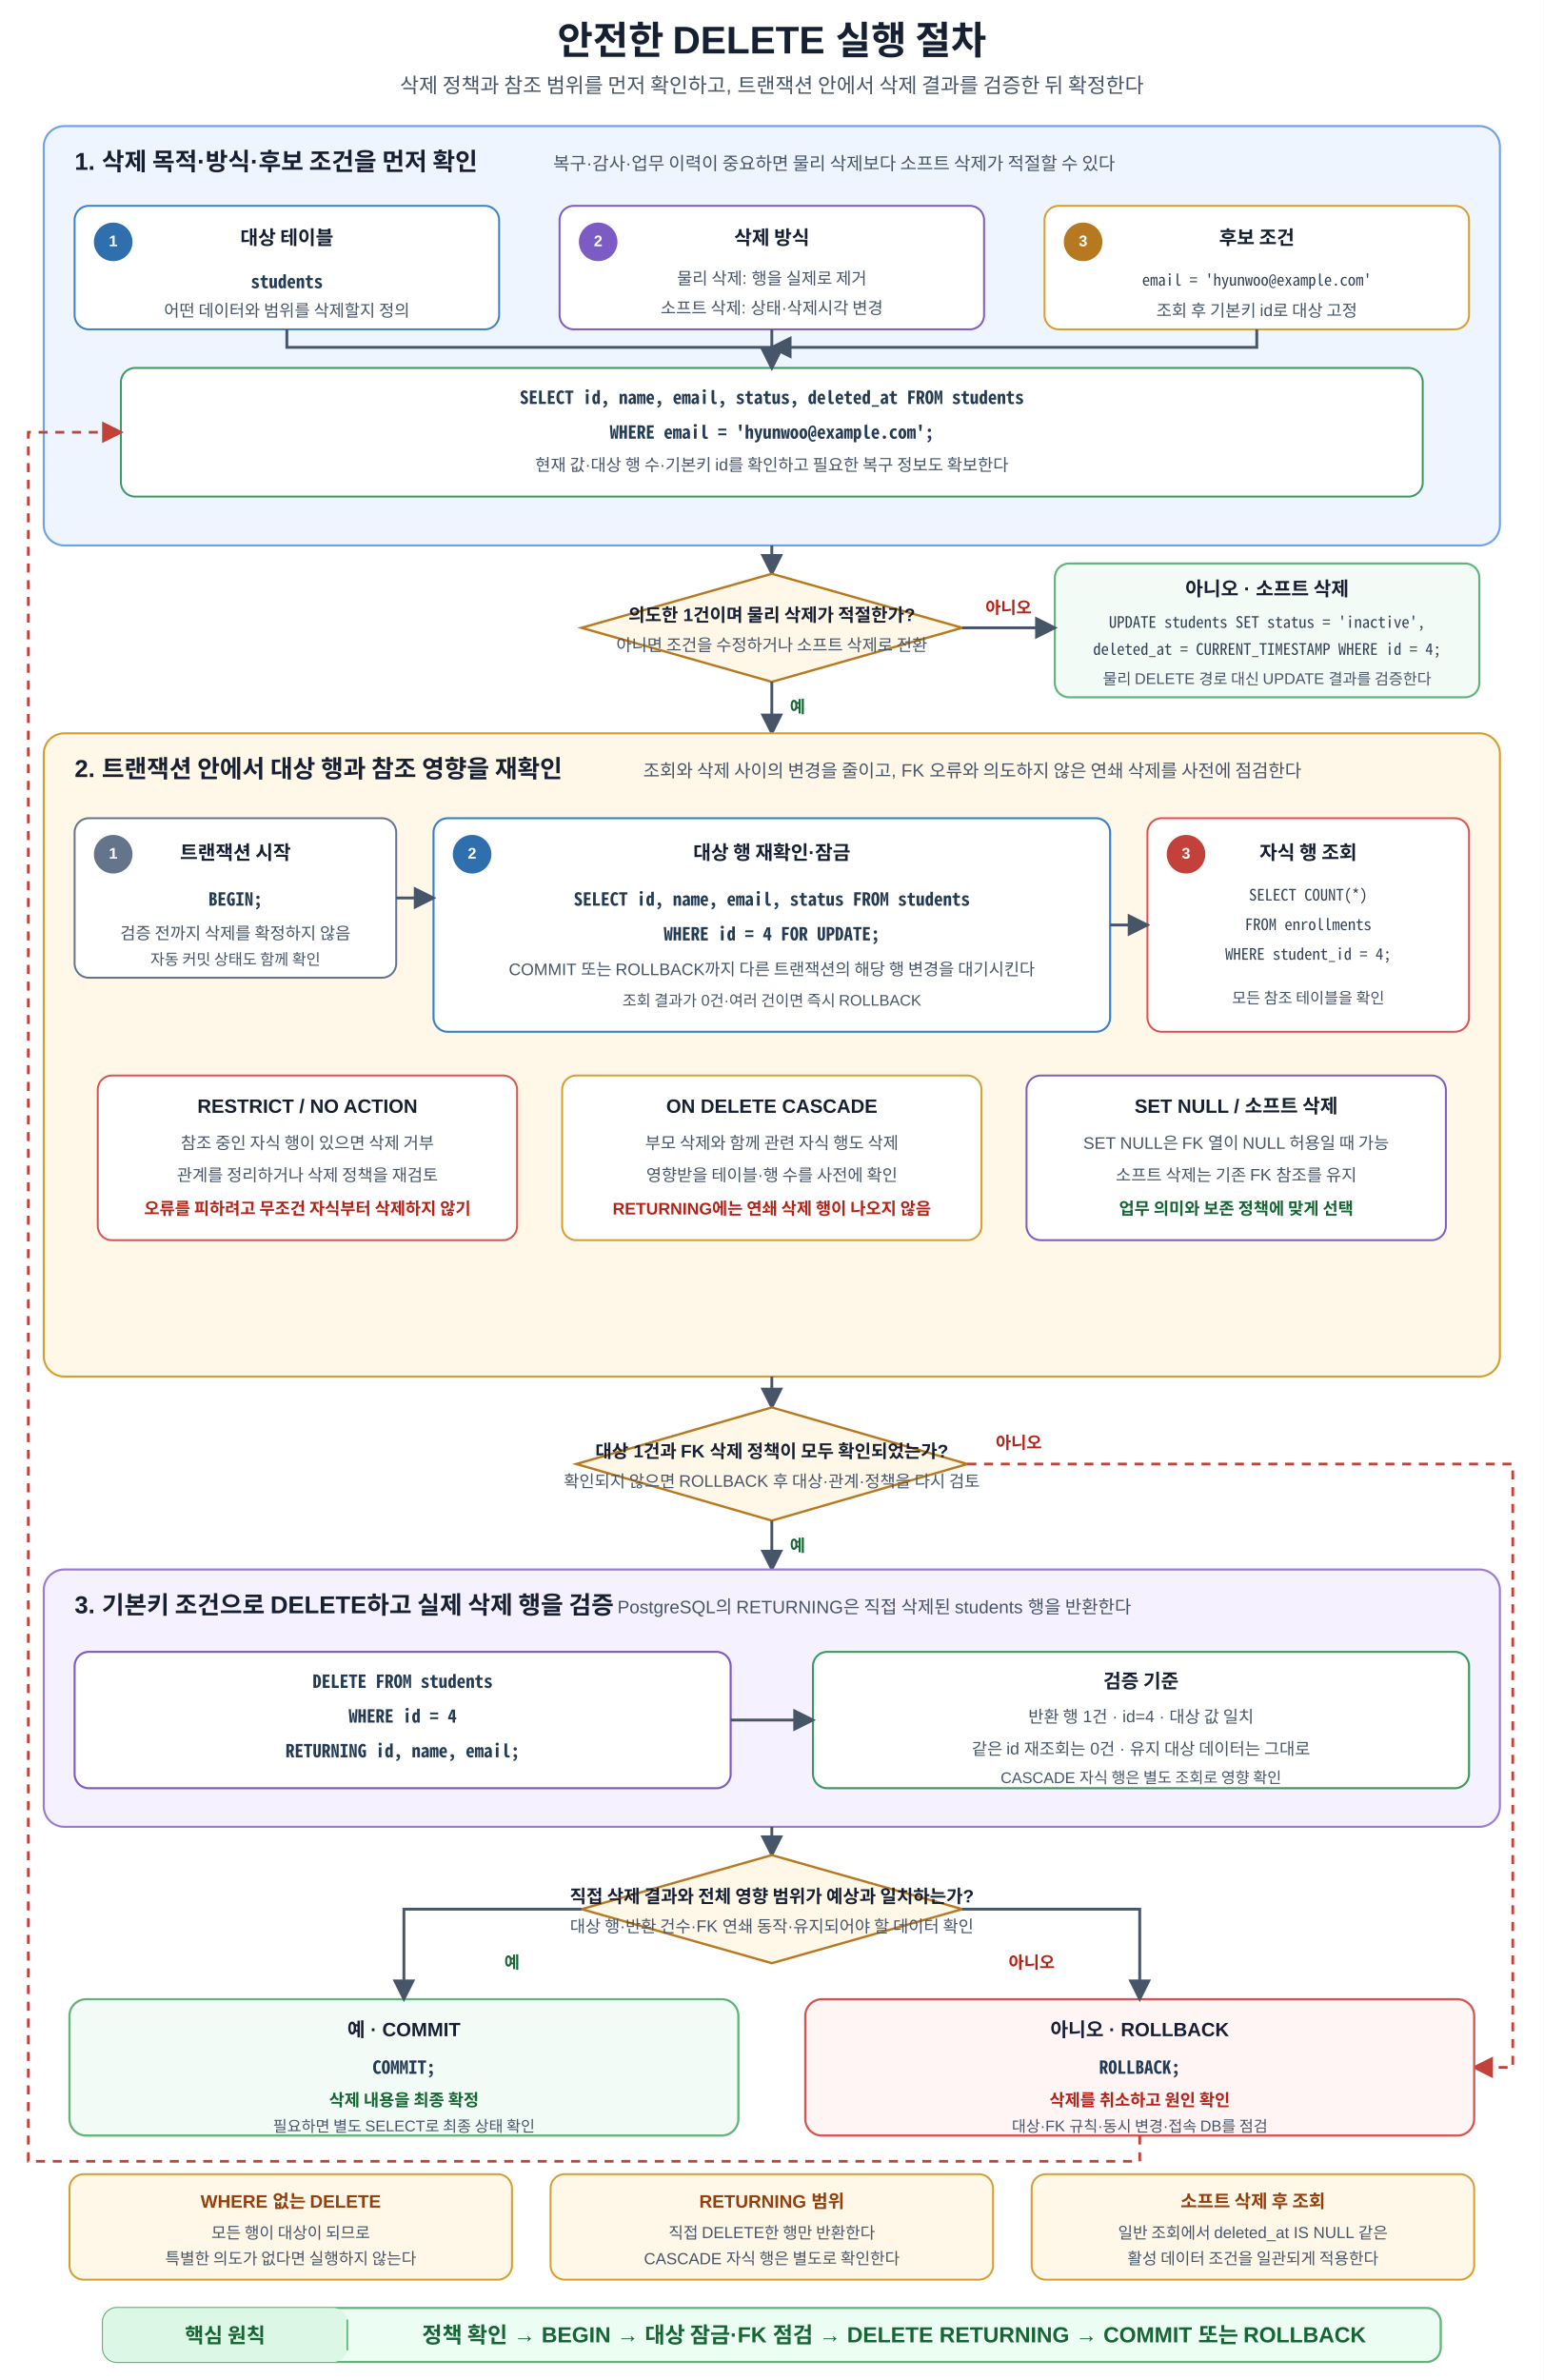
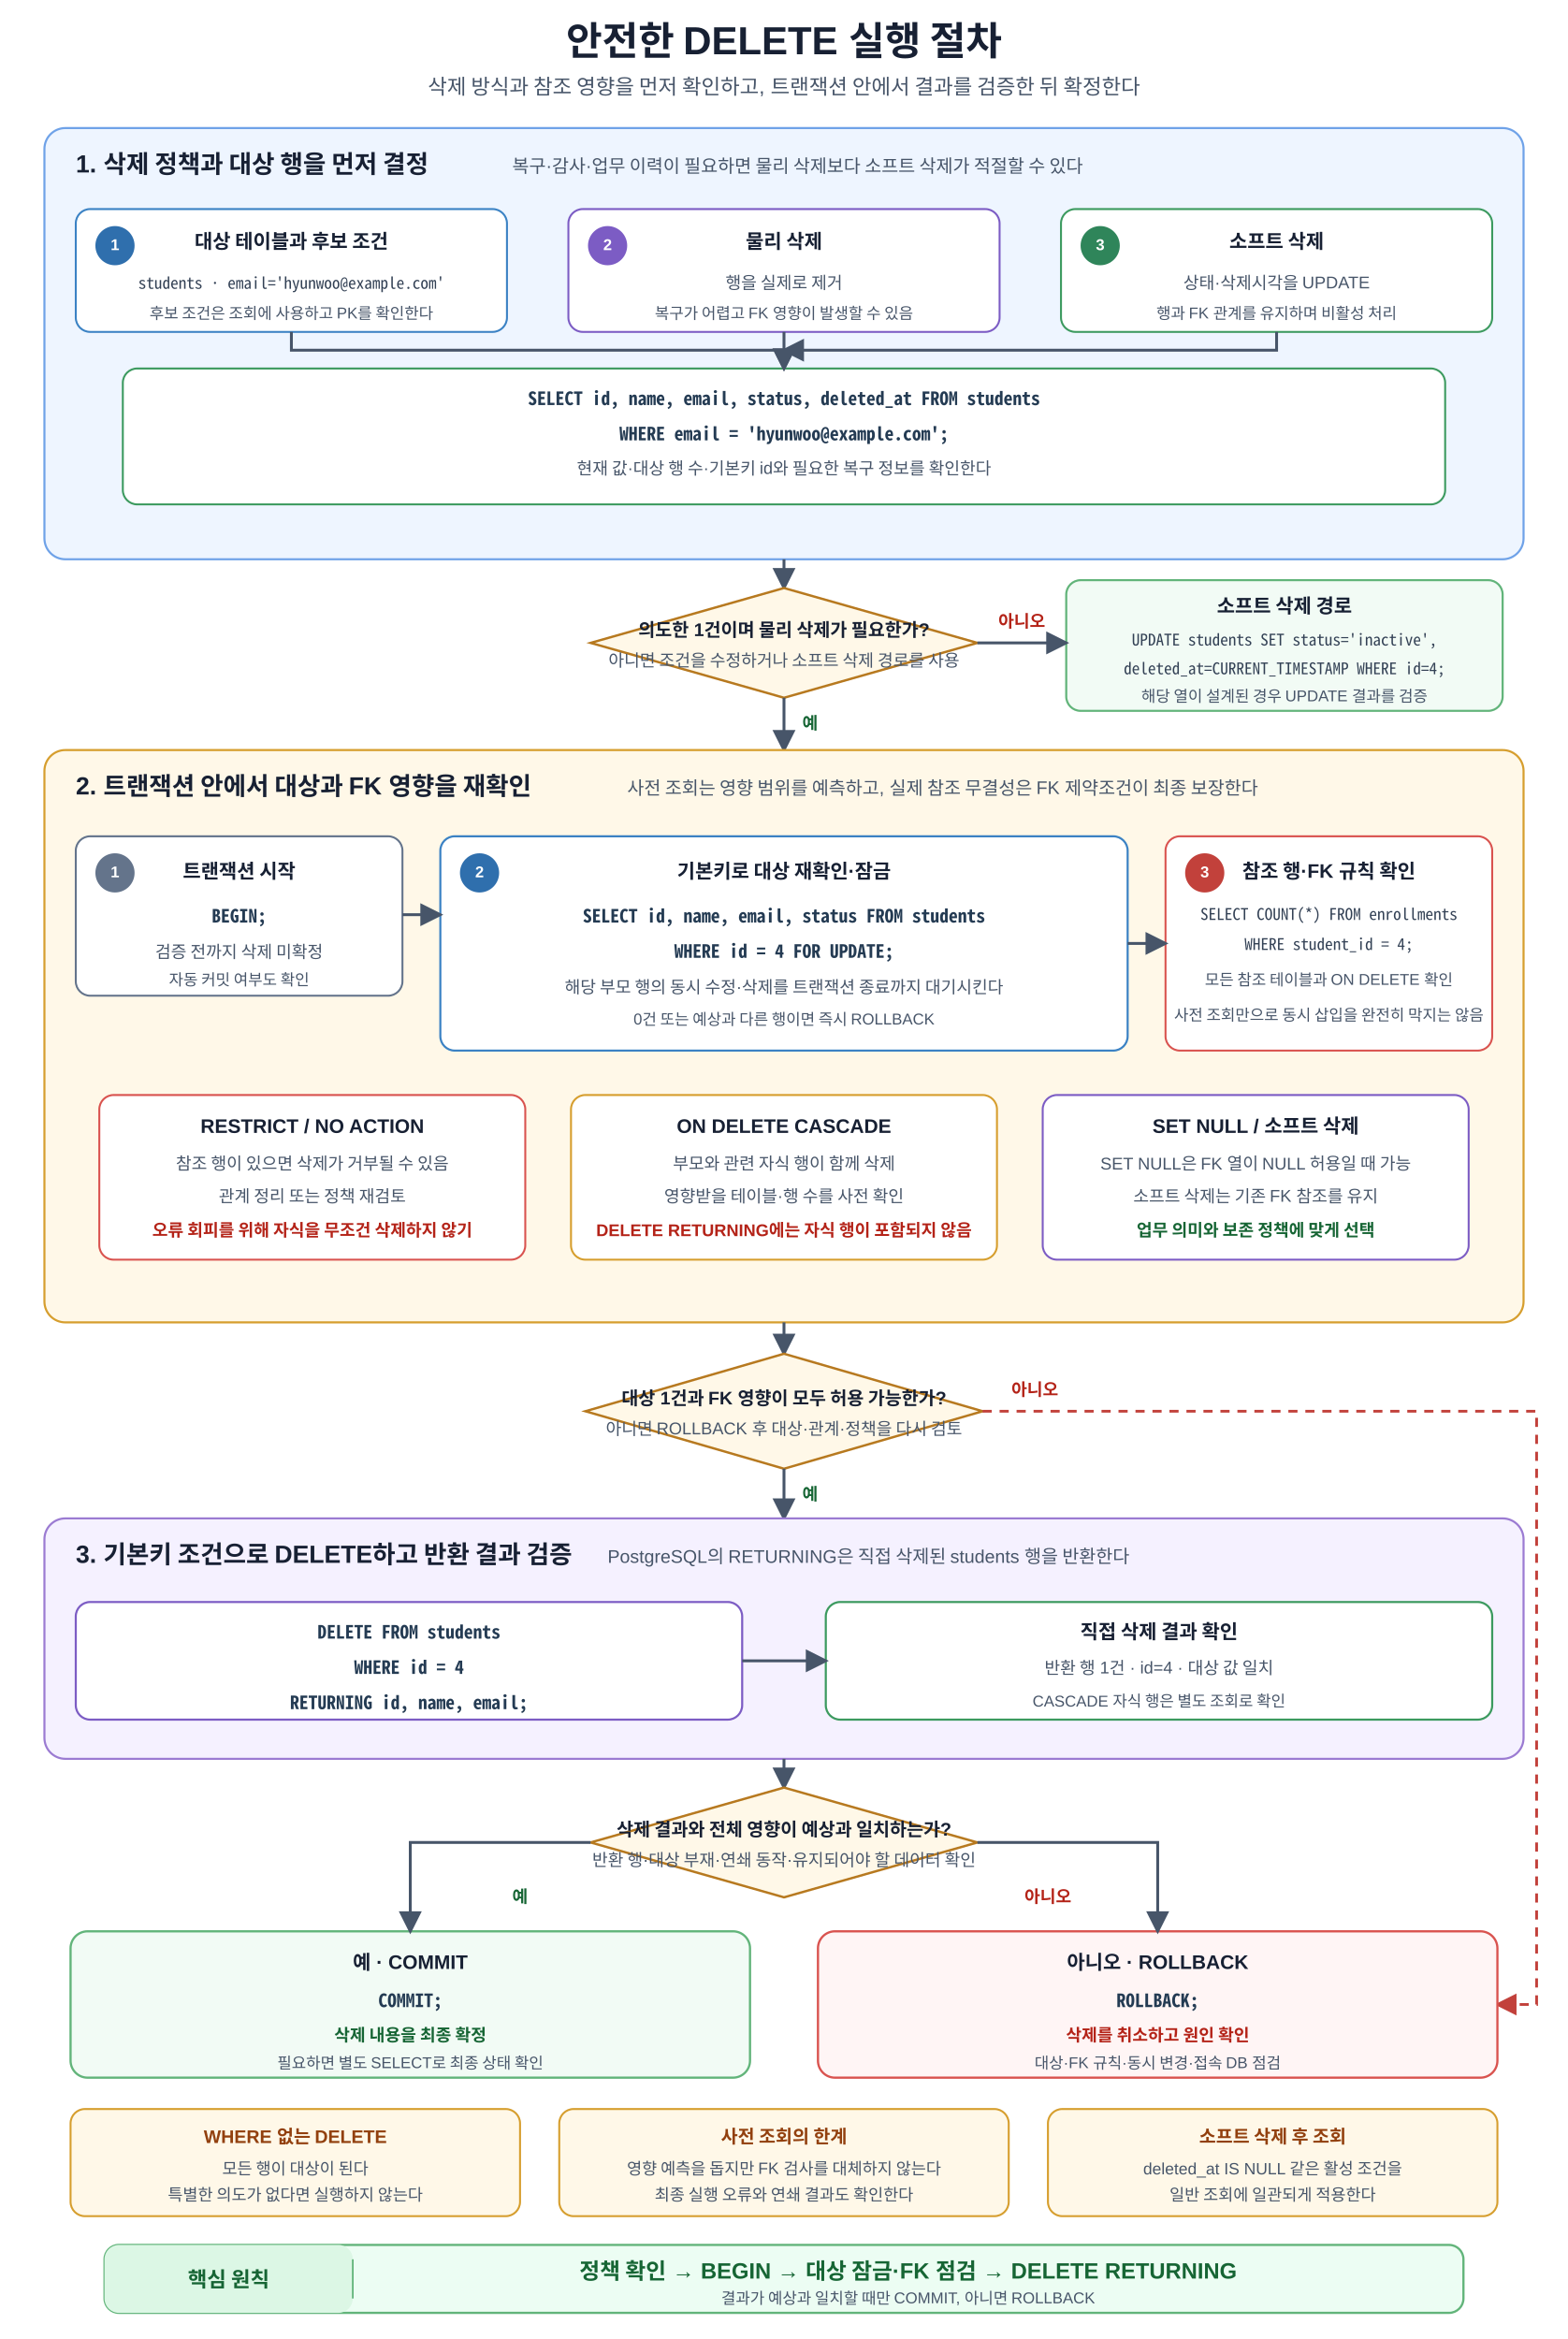
- <svg xmlns="http://www.w3.org/2000/svg" width="1200" height="1850" viewBox="0 0 1200 1850" role="img" aria-labelledby="title desc" shape-rendering="geometricPrecision">
+ <svg xmlns="http://www.w3.org/2000/svg" width="1200" height="1790" viewBox="0 0 1200 1790" role="img" aria-labelledby="title desc" shape-rendering="geometricPrecision">
  <defs>
    <marker id="arrow" viewBox="0 0 10 10" refX="8.7" refY="5" markerWidth="8" markerHeight="8" orient="auto">
      <path d="M0 0 L10 5 L0 10 Z" fill="#475569" />
    </marker>
    <marker id="arrow-red" viewBox="0 0 10 10" refX="8.7" refY="5" markerWidth="8" markerHeight="8" orient="auto">
      <path d="M0 0 L10 5 L0 10 Z" fill="#c2413b" />
    </marker>
    <style>
      text{font-family:Malgun Gothic,NanumSquare,Apple SD Gothic Neo,Noto Sans KR,Arial,sans-serif;fill:#172033}
      .title{font-size:30px;font-weight:700;text-anchor:middle}
      .subtitle{font-size:16px;text-anchor:middle;fill:#475569}
      .section-title{font-size:19px;font-weight:700}
      .section-sub{font-size:14px;fill:#475569}
      .box-title{font-size:15px;font-weight:700;text-anchor:middle}
      .box-text{font-size:13px;text-anchor:middle;fill:#475569}
      .box-text-small{font-size:12px;text-anchor:middle;fill:#475569}
      .sql{font-family:Consolas,D2Coding,Noto Sans Mono CJK KR,Menlo,monospace;font-size:14px;font-weight:700;text-anchor:middle;fill:#243b53}
      .sql-small{font-family:Consolas,D2Coding,Noto Sans Mono CJK KR,Menlo,monospace;font-size:12.3px;text-anchor:middle;fill:#334155}
      .badge{font-size:12px;font-weight:700;text-anchor:middle;dominant-baseline:middle;fill:#ffffff}
      .flow{stroke:#475569;stroke-width:2.2;fill:none;marker-end:url(#arrow)}
      .retry{stroke:#c2413b;stroke-width:2.1;stroke-dasharray:7 6;fill:none;marker-end:url(#arrow-red)}
      .decision{font-size:14px;font-weight:700;text-anchor:middle}
      .result-ok{font-size:13px;font-weight:700;text-anchor:middle;fill:#166534}
      .result-no{font-size:13px;font-weight:700;text-anchor:middle;fill:#b42318}
      .note-title{font-size:14px;font-weight:700;text-anchor:middle;fill:#92400e}
      .note-text{font-size:12.5px;text-anchor:middle;fill:#475569}
      .principle-label{font-size:16px;font-weight:700;text-anchor:middle;fill:#166534}
      .principle-main{font-size:17px;font-weight:700;text-anchor:middle;fill:#166534}
    </style>
  </defs>
-   <rect width="1200" height="1850" fill="#ffffff" />
+   <rect width="1200" height="1790" fill="#ffffff" />
  <text x="600" y="42" class="title">안전한 DELETE 실행 절차</text>
-   <text x="600" y="72" class="subtitle">삭제 정책과 참조 범위를 먼저 확인하고, 트랜잭션 안에서 삭제 결과를 검증한 뒤 확정한다</text>
-   <rect x="34" y="98" width="1132" height="326" rx="16" fill="#eef5ff" stroke="#6fa2e8" stroke-width="1.6" />
-   <text x="58" y="132" class="section-title">1. 삭제 목적·방식·후보 조건을 먼저 확인</text>
-   <text x="430" y="132" class="section-sub">복구·감사·업무 이력이 중요하면 물리 삭제보다 소프트 삭제가 적절할 수 있다</text>
-   <rect x="58" y="160" width="330" height="96" rx="11" fill="#ffffff" stroke="#3b82c4" stroke-width="1.5" />
+   <text x="600" y="72" class="subtitle">삭제 방식과 참조 영향을 먼저 확인하고, 트랜잭션 안에서 결과를 검증한 뒤 확정한다</text>
+   <rect x="34" y="98" width="1132" height="330" rx="16" fill="#eef5ff" stroke="#6fa2e8" stroke-width="1.6" />
+   <text x="58" y="132" class="section-title">1. 삭제 정책과 대상 행을 먼저 결정</text>
+   <text x="392" y="132" class="section-sub">복구·감사·업무 이력이 필요하면 물리 삭제보다 소프트 삭제가 적절할 수 있다</text>
+   <rect x="58" y="160" width="330" height="94" rx="11" fill="#ffffff" stroke="#3b82c4" stroke-width="1.5" />
  <circle cx="88" cy="188" r="15" fill="#2f6fad" />
  <text x="88" y="188" class="badge">1</text>
-   <text x="223" y="190" class="box-title">대상 테이블</text>
-   <text x="223" y="224" class="sql">students</text>
-   <text x="223" y="246" class="box-text">어떤 데이터와 범위를 삭제할지 정의</text>
-   <rect x="435" y="160" width="330" height="96" rx="11" fill="#ffffff" stroke="#7c5cc4" stroke-width="1.5" />
+   <text x="223" y="190" class="box-title">대상 테이블과 후보 조건</text>
+   <text x="223" y="221" class="sql-small">students · email='hyunwoo@example.com'</text>
+   <text x="223" y="244" class="box-text-small">후보 조건은 조회에 사용하고 PK를 확인한다</text>
+   <rect x="435" y="160" width="330" height="94" rx="11" fill="#ffffff" stroke="#7c5cc4" stroke-width="1.5" />
  <circle cx="465" cy="188" r="15" fill="#7c5cc4" />
  <text x="465" y="188" class="badge">2</text>
-   <text x="600" y="190" class="box-title">삭제 방식</text>
-   <text x="600" y="221" class="box-text">물리 삭제: 행을 실제로 제거</text>
-   <text x="600" y="244" class="box-text">소프트 삭제: 상태·삭제시각 변경</text>
-   <rect x="812" y="160" width="330" height="96" rx="11" fill="#ffffff" stroke="#d69e2e" stroke-width="1.5" />
-   <circle cx="842" cy="188" r="15" fill="#b7791f" />
+   <text x="600" y="190" class="box-title">물리 삭제</text>
+   <text x="600" y="221" class="box-text">행을 실제로 제거</text>
+   <text x="600" y="244" class="box-text-small">복구가 어렵고 FK 영향이 발생할 수 있음</text>
+   <rect x="812" y="160" width="330" height="94" rx="11" fill="#ffffff" stroke="#3c9a5f" stroke-width="1.5" />
+   <circle cx="842" cy="188" r="15" fill="#2f855a" />
  <text x="842" y="188" class="badge">3</text>
-   <text x="977" y="190" class="box-title">후보 조건</text>
-   <text x="977" y="222" class="sql-small">email = 'hyunwoo@example.com'</text>
-   <text x="977" y="246" class="box-text">조회 후 기본키 id로 대상 고정</text>
-   <rect x="94" y="286" width="1012" height="100" rx="11" fill="#ffffff" stroke="#3c9a5f" stroke-width="1.5" />
-   <text x="600" y="314" class="sql">SELECT id, name, email, status, deleted_at FROM students</text>
-   <text x="600" y="341" class="sql">WHERE email = 'hyunwoo@example.com';</text>
-   <text x="600" y="366" class="box-text">현재 값·대상 행 수·기본키 id를 확인하고 필요한 복구 정보도 확보한다</text>
-   <path d="M223 256V270H600V286" class="flow" />
-   <path d="M600 256V286" class="flow" />
-   <path d="M977 256V270H600" class="flow" />
-   <path d="M600 424V446" class="flow" />
-   <polygon points="600,446 748,488 600,530 452,488" fill="#fff8e8" stroke="#b7791f" stroke-width="1.8" />
-   <text x="600" y="483" class="decision">의도한 1건이며 물리 삭제가 적절한가?</text>
-   <text x="600" y="506" class="box-text">아니면 조건을 수정하거나 소프트 삭제로 전환</text>
-   <rect x="820" y="438" width="330" height="104" rx="11" fill="#f2fbf5" stroke="#62b47a" stroke-width="1.6" />
-   <text x="985" y="463" class="box-title">아니오 · 소프트 삭제</text>
-   <text x="985" y="488" class="sql-small">UPDATE students SET status = 'inactive',</text>
-   <text x="985" y="509" class="sql-small">deleted_at = CURRENT_TIMESTAMP WHERE id = 4;</text>
-   <text x="985" y="532" class="box-text-small">물리 DELETE 경로 대신 UPDATE 결과를 검증한다</text>
-   <path d="M748 488H820" class="flow" />
-   <text x="784" y="477" class="result-no">아니오</text>
-   <path d="M600 530V570" class="flow" />
-   <text x="620" y="554" class="result-ok">예</text>
-   <rect x="34" y="570" width="1132" height="500" rx="16" fill="#fff8e8" stroke="#d69e2e" stroke-width="1.6" />
-   <text x="58" y="604" class="section-title">2. 트랜잭션 안에서 대상 행과 참조 영향을 재확인</text>
-   <text x="500" y="604" class="section-sub">조회와 삭제 사이의 변경을 줄이고, FK 오류와 의도하지 않은 연쇄 삭제를 사전에 점검한다</text>
-   <rect x="58" y="636" width="250" height="124" rx="11" fill="#ffffff" stroke="#64748b" stroke-width="1.5" />
-   <circle cx="88" cy="664" r="15" fill="#64748b" />
-   <text x="88" y="664" class="badge">1</text>
-   <text x="183" y="668" class="box-title">트랜잭션 시작</text>
-   <text x="183" y="704" class="sql">BEGIN;</text>
-   <text x="183" y="730" class="box-text">검증 전까지 삭제를 확정하지 않음</text>
-   <text x="183" y="750" class="box-text-small">자동 커밋 상태도 함께 확인</text>
-   <rect x="337" y="636" width="526" height="166" rx="11" fill="#ffffff" stroke="#3b82c4" stroke-width="1.6" />
-   <circle cx="367" cy="664" r="15" fill="#2f6fad" />
-   <text x="367" y="664" class="badge">2</text>
-   <text x="600" y="668" class="box-title">대상 행 재확인·잠금</text>
-   <text x="600" y="704" class="sql">SELECT id, name, email, status FROM students</text>
-   <text x="600" y="731" class="sql">WHERE id = 4 FOR UPDATE;</text>
-   <text x="600" y="758" class="box-text">COMMIT 또는 ROLLBACK까지 다른 트랜잭션의 해당 행 변경을 대기시킨다</text>
-   <text x="600" y="782" class="box-text-small">조회 결과가 0건·여러 건이면 즉시 ROLLBACK</text>
-   <rect x="892" y="636" width="250" height="166" rx="11" fill="#ffffff" stroke="#d9534f" stroke-width="1.5" />
-   <circle cx="922" cy="664" r="15" fill="#c2413b" />
-   <text x="922" y="664" class="badge">3</text>
-   <text x="1017" y="668" class="box-title">자식 행 조회</text>
-   <text x="1017" y="700" class="sql-small">SELECT COUNT(*)</text>
-   <text x="1017" y="723" class="sql-small">FROM enrollments</text>
-   <text x="1017" y="746" class="sql-small">WHERE student_id = 4;</text>
-   <text x="1017" y="780" class="box-text-small">모든 참조 테이블을 확인</text>
-   <path d="M308 698H337" class="flow" />
-   <path d="M863 719H892" class="flow" />
-   <rect x="76" y="836" width="326" height="128" rx="11" fill="#ffffff" stroke="#d9534f" stroke-width="1.5" />
-   <text x="239" y="865" class="box-title">RESTRICT / NO ACTION</text>
-   <text x="239" y="893" class="box-text">참조 중인 자식 행이 있으면 삭제 거부</text>
-   <text x="239" y="918" class="box-text">관계를 정리하거나 삭제 정책을 재검토</text>
-   <text x="239" y="944" class="result-no">오류를 피하려고 무조건 자식부터 삭제하지 않기</text>
-   <rect x="437" y="836" width="326" height="128" rx="11" fill="#ffffff" stroke="#d69e2e" stroke-width="1.5" />
-   <text x="600" y="865" class="box-title">ON DELETE CASCADE</text>
-   <text x="600" y="893" class="box-text">부모 삭제와 함께 관련 자식 행도 삭제</text>
-   <text x="600" y="918" class="box-text">영향받을 테이블·행 수를 사전에 확인</text>
-   <text x="600" y="944" class="result-no">RETURNING에는 연쇄 삭제 행이 나오지 않음</text>
-   <rect x="798" y="836" width="326" height="128" rx="11" fill="#ffffff" stroke="#7c5cc4" stroke-width="1.5" />
-   <text x="961" y="865" class="box-title">SET NULL / 소프트 삭제</text>
-   <text x="961" y="893" class="box-text">SET NULL은 FK 열이 NULL 허용일 때 가능</text>
-   <text x="961" y="918" class="box-text">소프트 삭제는 기존 FK 참조를 유지</text>
-   <text x="961" y="944" class="result-ok">업무 의미와 보존 정책에 맞게 선택</text>
-   <path d="M600 1070V1094" class="flow" />
-   <polygon points="600,1094 752,1138 600,1182 448,1138" fill="#fff8e8" stroke="#b7791f" stroke-width="1.8" />
-   <text x="600" y="1133" class="decision">대상 1건과 FK 삭제 정책이 모두 확인되었는가?</text>
-   <text x="600" y="1156" class="box-text">확인되지 않으면 ROLLBACK 후 대상·관계·정책을 다시 검토</text>
-   <path d="M600 1182V1220" class="flow" />
-   <text x="620" y="1206" class="result-ok">예</text>
-   <path d="M752 1138H1176V1607H1146" class="retry" />
-   <text x="792" y="1126" class="result-no">아니오</text>
-   <rect x="34" y="1220" width="1132" height="200" rx="16" fill="#f5f1ff" stroke="#9b7bd2" stroke-width="1.6" />
-   <text x="58" y="1254" class="section-title">3. 기본키 조건으로 DELETE하고 실제 삭제 행을 검증</text>
-   <text x="480" y="1254" class="section-sub">PostgreSQL의 RETURNING은 직접 삭제된 students 행을 반환한다</text>
-   <rect x="58" y="1284" width="510" height="106" rx="11" fill="#ffffff" stroke="#7c5cc4" stroke-width="1.6" />
-   <text x="313" y="1312" class="sql">DELETE FROM students</text>
-   <text x="313" y="1339" class="sql">WHERE id = 4</text>
-   <text x="313" y="1366" class="sql">RETURNING id, name, email;</text>
-   <rect x="632" y="1284" width="510" height="106" rx="11" fill="#ffffff" stroke="#3c9a5f" stroke-width="1.6" />
-   <text x="887" y="1312" class="box-title">검증 기준</text>
-   <text x="887" y="1339" class="box-text">반환 행 1건 · id=4 · 대상 값 일치</text>
-   <text x="887" y="1364" class="box-text">같은 id 재조회는 0건 · 유지 대상 데이터는 그대로</text>
-   <text x="887" y="1386" class="box-text-small">CASCADE 자식 행은 별도 조회로 영향 확인</text>
-   <path d="M568 1337H632" class="flow" />
-   <path d="M600 1420V1442" class="flow" />
-   <polygon points="600,1442 748,1484 600,1526 452,1484" fill="#fff8e8" stroke="#b7791f" stroke-width="1.8" />
-   <text x="600" y="1479" class="decision">직접 삭제 결과와 전체 영향 범위가 예상과 일치하는가?</text>
-   <text x="600" y="1502" class="box-text">대상 행·반환 건수·FK 연쇄 동작·유지되어야 할 데이터 확인</text>
-   <rect x="54" y="1554" width="520" height="106" rx="13" fill="#f2fbf5" stroke="#62b47a" stroke-width="1.7" />
-   <text x="314" y="1583" class="box-title">예 · COMMIT</text>
-   <text x="314" y="1612" class="sql">COMMIT;</text>
-   <text x="314" y="1637" class="result-ok">삭제 내용을 최종 확정</text>
-   <text x="314" y="1657" class="box-text-small">필요하면 별도 SELECT로 최종 상태 확인</text>
-   <rect x="626" y="1554" width="520" height="106" rx="13" fill="#fff5f5" stroke="#d9534f" stroke-width="1.7" />
-   <text x="886" y="1583" class="box-title">아니오 · ROLLBACK</text>
-   <text x="886" y="1612" class="sql">ROLLBACK;</text>
-   <text x="886" y="1637" class="result-no">삭제를 취소하고 원인 확인</text>
-   <text x="886" y="1657" class="box-text-small">대상·FK 규칙·동시 변경·접속 DB를 점검</text>
-   <path d="M452 1484H314V1554" class="flow" />
-   <path d="M748 1484H886V1554" class="flow" />
-   <text x="398" y="1530" class="result-ok">예</text>
-   <text x="802" y="1530" class="result-no">아니오</text>
-   <path d="M886 1660V1680H22V336H94" class="retry" />
-   <rect x="54" y="1690" width="344" height="82" rx="11" fill="#fff8e8" stroke="#d69e2e" stroke-width="1.5" />
-   <text x="226" y="1716" class="note-title">WHERE 없는 DELETE</text>
-   <text x="226" y="1740" class="note-text">모든 행이 대상이 되므로</text>
-   <text x="226" y="1760" class="note-text">특별한 의도가 없다면 실행하지 않는다</text>
-   <rect x="428" y="1690" width="344" height="82" rx="11" fill="#fff8e8" stroke="#d69e2e" stroke-width="1.5" />
-   <text x="600" y="1716" class="note-title">RETURNING 범위</text>
-   <text x="600" y="1740" class="note-text">직접 DELETE한 행만 반환한다</text>
-   <text x="600" y="1760" class="note-text">CASCADE 자식 행은 별도로 확인한다</text>
-   <rect x="802" y="1690" width="344" height="82" rx="11" fill="#fff8e8" stroke="#d69e2e" stroke-width="1.5" />
-   <text x="974" y="1716" class="note-title">소프트 삭제 후 조회</text>
-   <text x="974" y="1740" class="note-text">일반 조회에서 deleted_at IS NULL 같은</text>
-   <text x="974" y="1760" class="note-text">활성 데이터 조건을 일관되게 적용한다</text>
-   <rect x="80" y="1794" width="1040" height="42" rx="11" fill="#ecfdf3" stroke="#62b47a" stroke-width="1.7" />
-   <rect x="80" y="1794" width="190" height="42" rx="11" fill="#dcf7e5" />
-   <line x1="270" y1="1803" x2="270" y2="1827" stroke="#62b47a" stroke-width="1.3" />
-   <text x="175" y="1821" class="principle-label">핵심 원칙</text>
-   <text x="695" y="1821" class="principle-main">정책 확인 → BEGIN → 대상 잠금·FK 점검 → DELETE RETURNING → COMMIT 또는 ROLLBACK</text>
+   <text x="977" y="190" class="box-title">소프트 삭제</text>
+   <text x="977" y="221" class="box-text">상태·삭제시각을 UPDATE</text>
+   <text x="977" y="244" class="box-text-small">행과 FK 관계를 유지하며 비활성 처리</text>
+   <rect x="94" y="282" width="1012" height="104" rx="11" fill="#ffffff" stroke="#3c9a5f" stroke-width="1.5" />
+   <text x="600" y="310" class="sql">SELECT id, name, email, status, deleted_at FROM students</text>
+   <text x="600" y="337" class="sql">WHERE email = 'hyunwoo@example.com';</text>
+   <text x="600" y="363" class="box-text">현재 값·대상 행 수·기본키 id와 필요한 복구 정보를 확인한다</text>
+   <path d="M223 254V268H600V282" class="flow" />
+   <path d="M600 254V282" class="flow" />
+   <path d="M977 254V268H600" class="flow" />
+   <path d="M600 428V450" class="flow" />
+   <polygon points="600,450 748,492 600,534 452,492" fill="#fff8e8" stroke="#b7791f" stroke-width="1.8" />
+   <text x="600" y="487" class="decision">의도한 1건이며 물리 삭제가 필요한가?</text>
+   <text x="600" y="510" class="box-text">아니면 조건을 수정하거나 소프트 삭제 경로를 사용</text>
+   <rect x="816" y="444" width="334" height="100" rx="11" fill="#f2fbf5" stroke="#62b47a" stroke-width="1.6" />
+   <text x="983" y="469" class="box-title">소프트 삭제 경로</text>
+   <text x="983" y="494" class="sql-small">UPDATE students SET status='inactive',</text>
+   <text x="983" y="516" class="sql-small">deleted_at=CURRENT_TIMESTAMP WHERE id=4;</text>
+   <text x="983" y="537" class="box-text-small">해당 열이 설계된 경우 UPDATE 결과를 검증</text>
+   <path d="M748 492H816" class="flow" />
+   <text x="782" y="480" class="result-no">아니오</text>
+   <path d="M600 534V574" class="flow" />
+   <text x="620" y="558" class="result-ok">예</text>
+   <rect x="34" y="574" width="1132" height="438" rx="16" fill="#fff8e8" stroke="#d69e2e" stroke-width="1.6" />
+   <text x="58" y="608" class="section-title">2. 트랜잭션 안에서 대상과 FK 영향을 재확인</text>
+   <text x="480" y="608" class="section-sub">사전 조회는 영향 범위를 예측하고, 실제 참조 무결성은 FK 제약조건이 최종 보장한다</text>
+   <rect x="58" y="640" width="250" height="122" rx="11" fill="#ffffff" stroke="#64748b" stroke-width="1.5" />
+   <circle cx="88" cy="668" r="15" fill="#64748b" />
+   <text x="88" y="668" class="badge">1</text>
+   <text x="183" y="672" class="box-title">트랜잭션 시작</text>
+   <text x="183" y="706" class="sql">BEGIN;</text>
+   <text x="183" y="733" class="box-text">검증 전까지 삭제 미확정</text>
+   <text x="183" y="754" class="box-text-small">자동 커밋 여부도 확인</text>
+   <rect x="337" y="640" width="526" height="164" rx="11" fill="#ffffff" stroke="#3b82c4" stroke-width="1.6" />
+   <circle cx="367" cy="668" r="15" fill="#2f6fad" />
+   <text x="367" y="668" class="badge">2</text>
+   <text x="600" y="672" class="box-title">기본키로 대상 재확인·잠금</text>
+   <text x="600" y="706" class="sql">SELECT id, name, email, status FROM students</text>
+   <text x="600" y="733" class="sql">WHERE id = 4 FOR UPDATE;</text>
+   <text x="600" y="760" class="box-text">해당 부모 행의 동시 수정·삭제를 트랜잭션 종료까지 대기시킨다</text>
+   <text x="600" y="784" class="box-text-small">0건 또는 예상과 다른 행이면 즉시 ROLLBACK</text>
+   <rect x="892" y="640" width="250" height="164" rx="11" fill="#ffffff" stroke="#d9534f" stroke-width="1.5" />
+   <circle cx="922" cy="668" r="15" fill="#c2413b" />
+   <text x="922" y="668" class="badge">3</text>
+   <text x="1017" y="672" class="box-title">참조 행·FK 규칙 확인</text>
+   <text x="1017" y="704" class="sql-small">SELECT COUNT(*) FROM enrollments</text>
+   <text x="1017" y="727" class="sql-small">WHERE student_id = 4;</text>
+   <text x="1017" y="754" class="box-text-small">모든 참조 테이블과 ON DELETE 확인</text>
+   <text x="1017" y="781" class="box-text-small">사전 조회만으로 동시 삽입을 완전히 막지는 않음</text>
+   <path d="M308 700H337" class="flow" />
+   <path d="M863 722H892" class="flow" />
+   <rect x="76" y="838" width="326" height="126" rx="11" fill="#ffffff" stroke="#d9534f" stroke-width="1.5" />
+   <text x="239" y="867" class="box-title">RESTRICT / NO ACTION</text>
+   <text x="239" y="895" class="box-text">참조 행이 있으면 삭제가 거부될 수 있음</text>
+   <text x="239" y="920" class="box-text">관계 정리 또는 정책 재검토</text>
+   <text x="239" y="946" class="result-no">오류 회피를 위해 자식을 무조건 삭제하지 않기</text>
+   <rect x="437" y="838" width="326" height="126" rx="11" fill="#ffffff" stroke="#d69e2e" stroke-width="1.5" />
+   <text x="600" y="867" class="box-title">ON DELETE CASCADE</text>
+   <text x="600" y="895" class="box-text">부모와 관련 자식 행이 함께 삭제</text>
+   <text x="600" y="920" class="box-text">영향받을 테이블·행 수를 사전 확인</text>
+   <text x="600" y="946" class="result-no">DELETE RETURNING에는 자식 행이 포함되지 않음</text>
+   <rect x="798" y="838" width="326" height="126" rx="11" fill="#ffffff" stroke="#7c5cc4" stroke-width="1.5" />
+   <text x="961" y="867" class="box-title">SET NULL / 소프트 삭제</text>
+   <text x="961" y="895" class="box-text">SET NULL은 FK 열이 NULL 허용일 때 가능</text>
+   <text x="961" y="920" class="box-text">소프트 삭제는 기존 FK 참조를 유지</text>
+   <text x="961" y="946" class="result-ok">업무 의미와 보존 정책에 맞게 선택</text>
+   <path d="M600 1012V1036" class="flow" />
+   <polygon points="600,1036 752,1080 600,1124 448,1080" fill="#fff8e8" stroke="#b7791f" stroke-width="1.8" />
+   <text x="600" y="1075" class="decision">대상 1건과 FK 영향이 모두 허용 가능한가?</text>
+   <text x="600" y="1098" class="box-text">아니면 ROLLBACK 후 대상·관계·정책을 다시 검토</text>
+   <path d="M600 1124V1162" class="flow" />
+   <text x="620" y="1148" class="result-ok">예</text>
+   <path d="M752 1080H1176V1534H1146" class="retry" />
+   <text x="792" y="1068" class="result-no">아니오</text>
+   <rect x="34" y="1162" width="1132" height="184" rx="16" fill="#f5f1ff" stroke="#9b7bd2" stroke-width="1.6" />
+   <text x="58" y="1196" class="section-title">3. 기본키 조건으로 DELETE하고 반환 결과 검증</text>
+   <text x="465" y="1196" class="section-sub">PostgreSQL의 RETURNING은 직접 삭제된 students 행을 반환한다</text>
+   <rect x="58" y="1226" width="510" height="90" rx="11" fill="#ffffff" stroke="#7c5cc4" stroke-width="1.6" />
+   <text x="313" y="1254" class="sql">DELETE FROM students</text>
+   <text x="313" y="1281" class="sql">WHERE id = 4</text>
+   <text x="313" y="1308" class="sql">RETURNING id, name, email;</text>
+   <rect x="632" y="1226" width="510" height="90" rx="11" fill="#ffffff" stroke="#3c9a5f" stroke-width="1.6" />
+   <text x="887" y="1254" class="box-title">직접 삭제 결과 확인</text>
+   <text x="887" y="1281" class="box-text">반환 행 1건 · id=4 · 대상 값 일치</text>
+   <text x="887" y="1306" class="box-text-small">CASCADE 자식 행은 별도 조회로 확인</text>
+   <path d="M568 1271H632" class="flow" />
+   <path d="M600 1346V1368" class="flow" />
+   <polygon points="600,1368 748,1410 600,1452 452,1410" fill="#fff8e8" stroke="#b7791f" stroke-width="1.8" />
+   <text x="600" y="1405" class="decision">삭제 결과와 전체 영향이 예상과 일치하는가?</text>
+   <text x="600" y="1428" class="box-text">반환 행·대상 부재·연쇄 동작·유지되어야 할 데이터 확인</text>
+   <rect x="54" y="1478" width="520" height="112" rx="13" fill="#f2fbf5" stroke="#62b47a" stroke-width="1.7" />
+   <text x="314" y="1507" class="box-title">예 · COMMIT</text>
+   <text x="314" y="1536" class="sql">COMMIT;</text>
+   <text x="314" y="1562" class="result-ok">삭제 내용을 최종 확정</text>
+   <text x="314" y="1583" class="box-text-small">필요하면 별도 SELECT로 최종 상태 확인</text>
+   <rect x="626" y="1478" width="520" height="112" rx="13" fill="#fff5f5" stroke="#d9534f" stroke-width="1.7" />
+   <text x="886" y="1507" class="box-title">아니오 · ROLLBACK</text>
+   <text x="886" y="1536" class="sql">ROLLBACK;</text>
+   <text x="886" y="1562" class="result-no">삭제를 취소하고 원인 확인</text>
+   <text x="886" y="1583" class="box-text-small">대상·FK 규칙·동시 변경·접속 DB 점검</text>
+   <path d="M452 1410H314V1478" class="flow" />
+   <path d="M748 1410H886V1478" class="flow" />
+   <text x="398" y="1456" class="result-ok">예</text>
+   <text x="802" y="1456" class="result-no">아니오</text>
+   <rect x="54" y="1614" width="344" height="82" rx="11" fill="#fff8e8" stroke="#d69e2e" stroke-width="1.5" />
+   <text x="226" y="1640" class="note-title">WHERE 없는 DELETE</text>
+   <text x="226" y="1664" class="note-text">모든 행이 대상이 된다</text>
+   <text x="226" y="1684" class="note-text">특별한 의도가 없다면 실행하지 않는다</text>
+   <rect x="428" y="1614" width="344" height="82" rx="11" fill="#fff8e8" stroke="#d69e2e" stroke-width="1.5" />
+   <text x="600" y="1640" class="note-title">사전 조회의 한계</text>
+   <text x="600" y="1664" class="note-text">영향 예측을 돕지만 FK 검사를 대체하지 않는다</text>
+   <text x="600" y="1684" class="note-text">최종 실행 오류와 연쇄 결과도 확인한다</text>
+   <rect x="802" y="1614" width="344" height="82" rx="11" fill="#fff8e8" stroke="#d69e2e" stroke-width="1.5" />
+   <text x="974" y="1640" class="note-title">소프트 삭제 후 조회</text>
+   <text x="974" y="1664" class="note-text">deleted_at IS NULL 같은 활성 조건을</text>
+   <text x="974" y="1684" class="note-text">일반 조회에 일관되게 적용한다</text>
+   <rect x="80" y="1718" width="1040" height="52" rx="11" fill="#ecfdf3" stroke="#62b47a" stroke-width="1.7" />
+   <rect x="80" y="1718" width="190" height="52" rx="11" fill="#dcf7e5" />
+   <line x1="270" y1="1729" x2="270" y2="1759" stroke="#62b47a" stroke-width="1.3" />
+   <text x="175" y="1750" class="principle-label">핵심 원칙</text>
+   <text x="695" y="1744" class="principle-main">정책 확인 → BEGIN → 대상 잠금·FK 점검 → DELETE RETURNING</text>
+   <text x="695" y="1763" class="box-text-small">결과가 예상과 일치할 때만 COMMIT, 아니면 ROLLBACK</text>
</svg>
